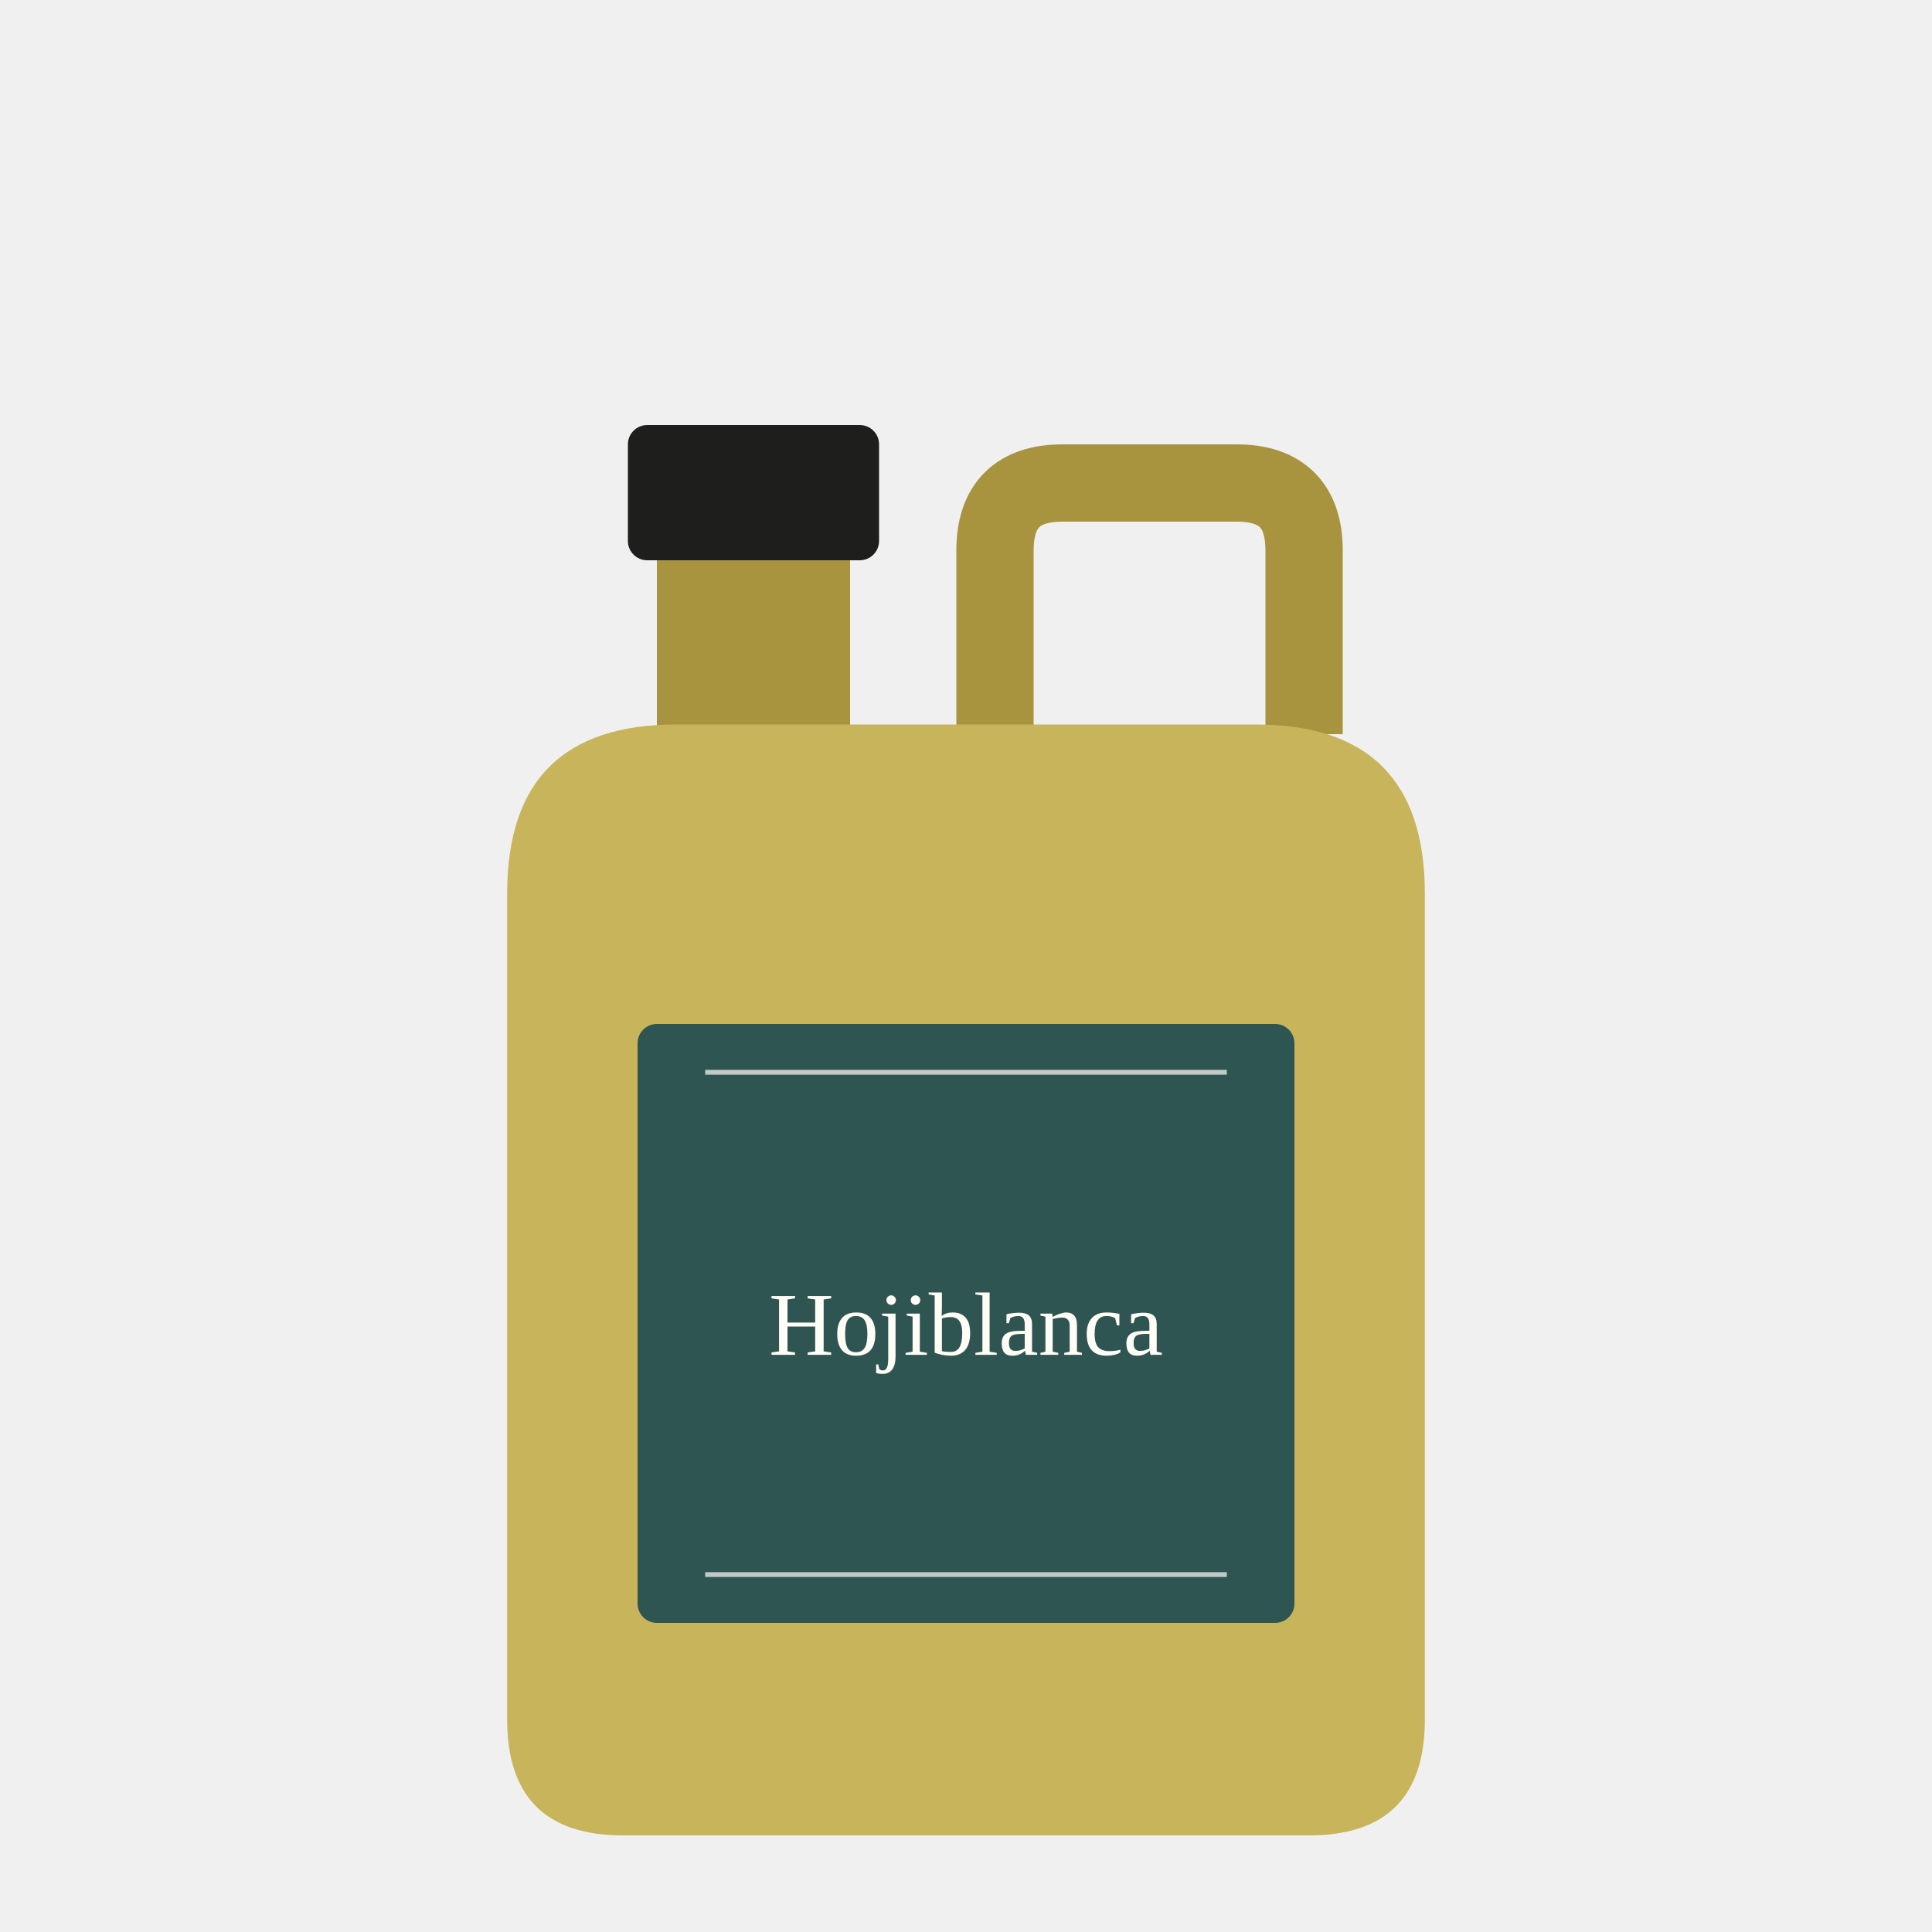
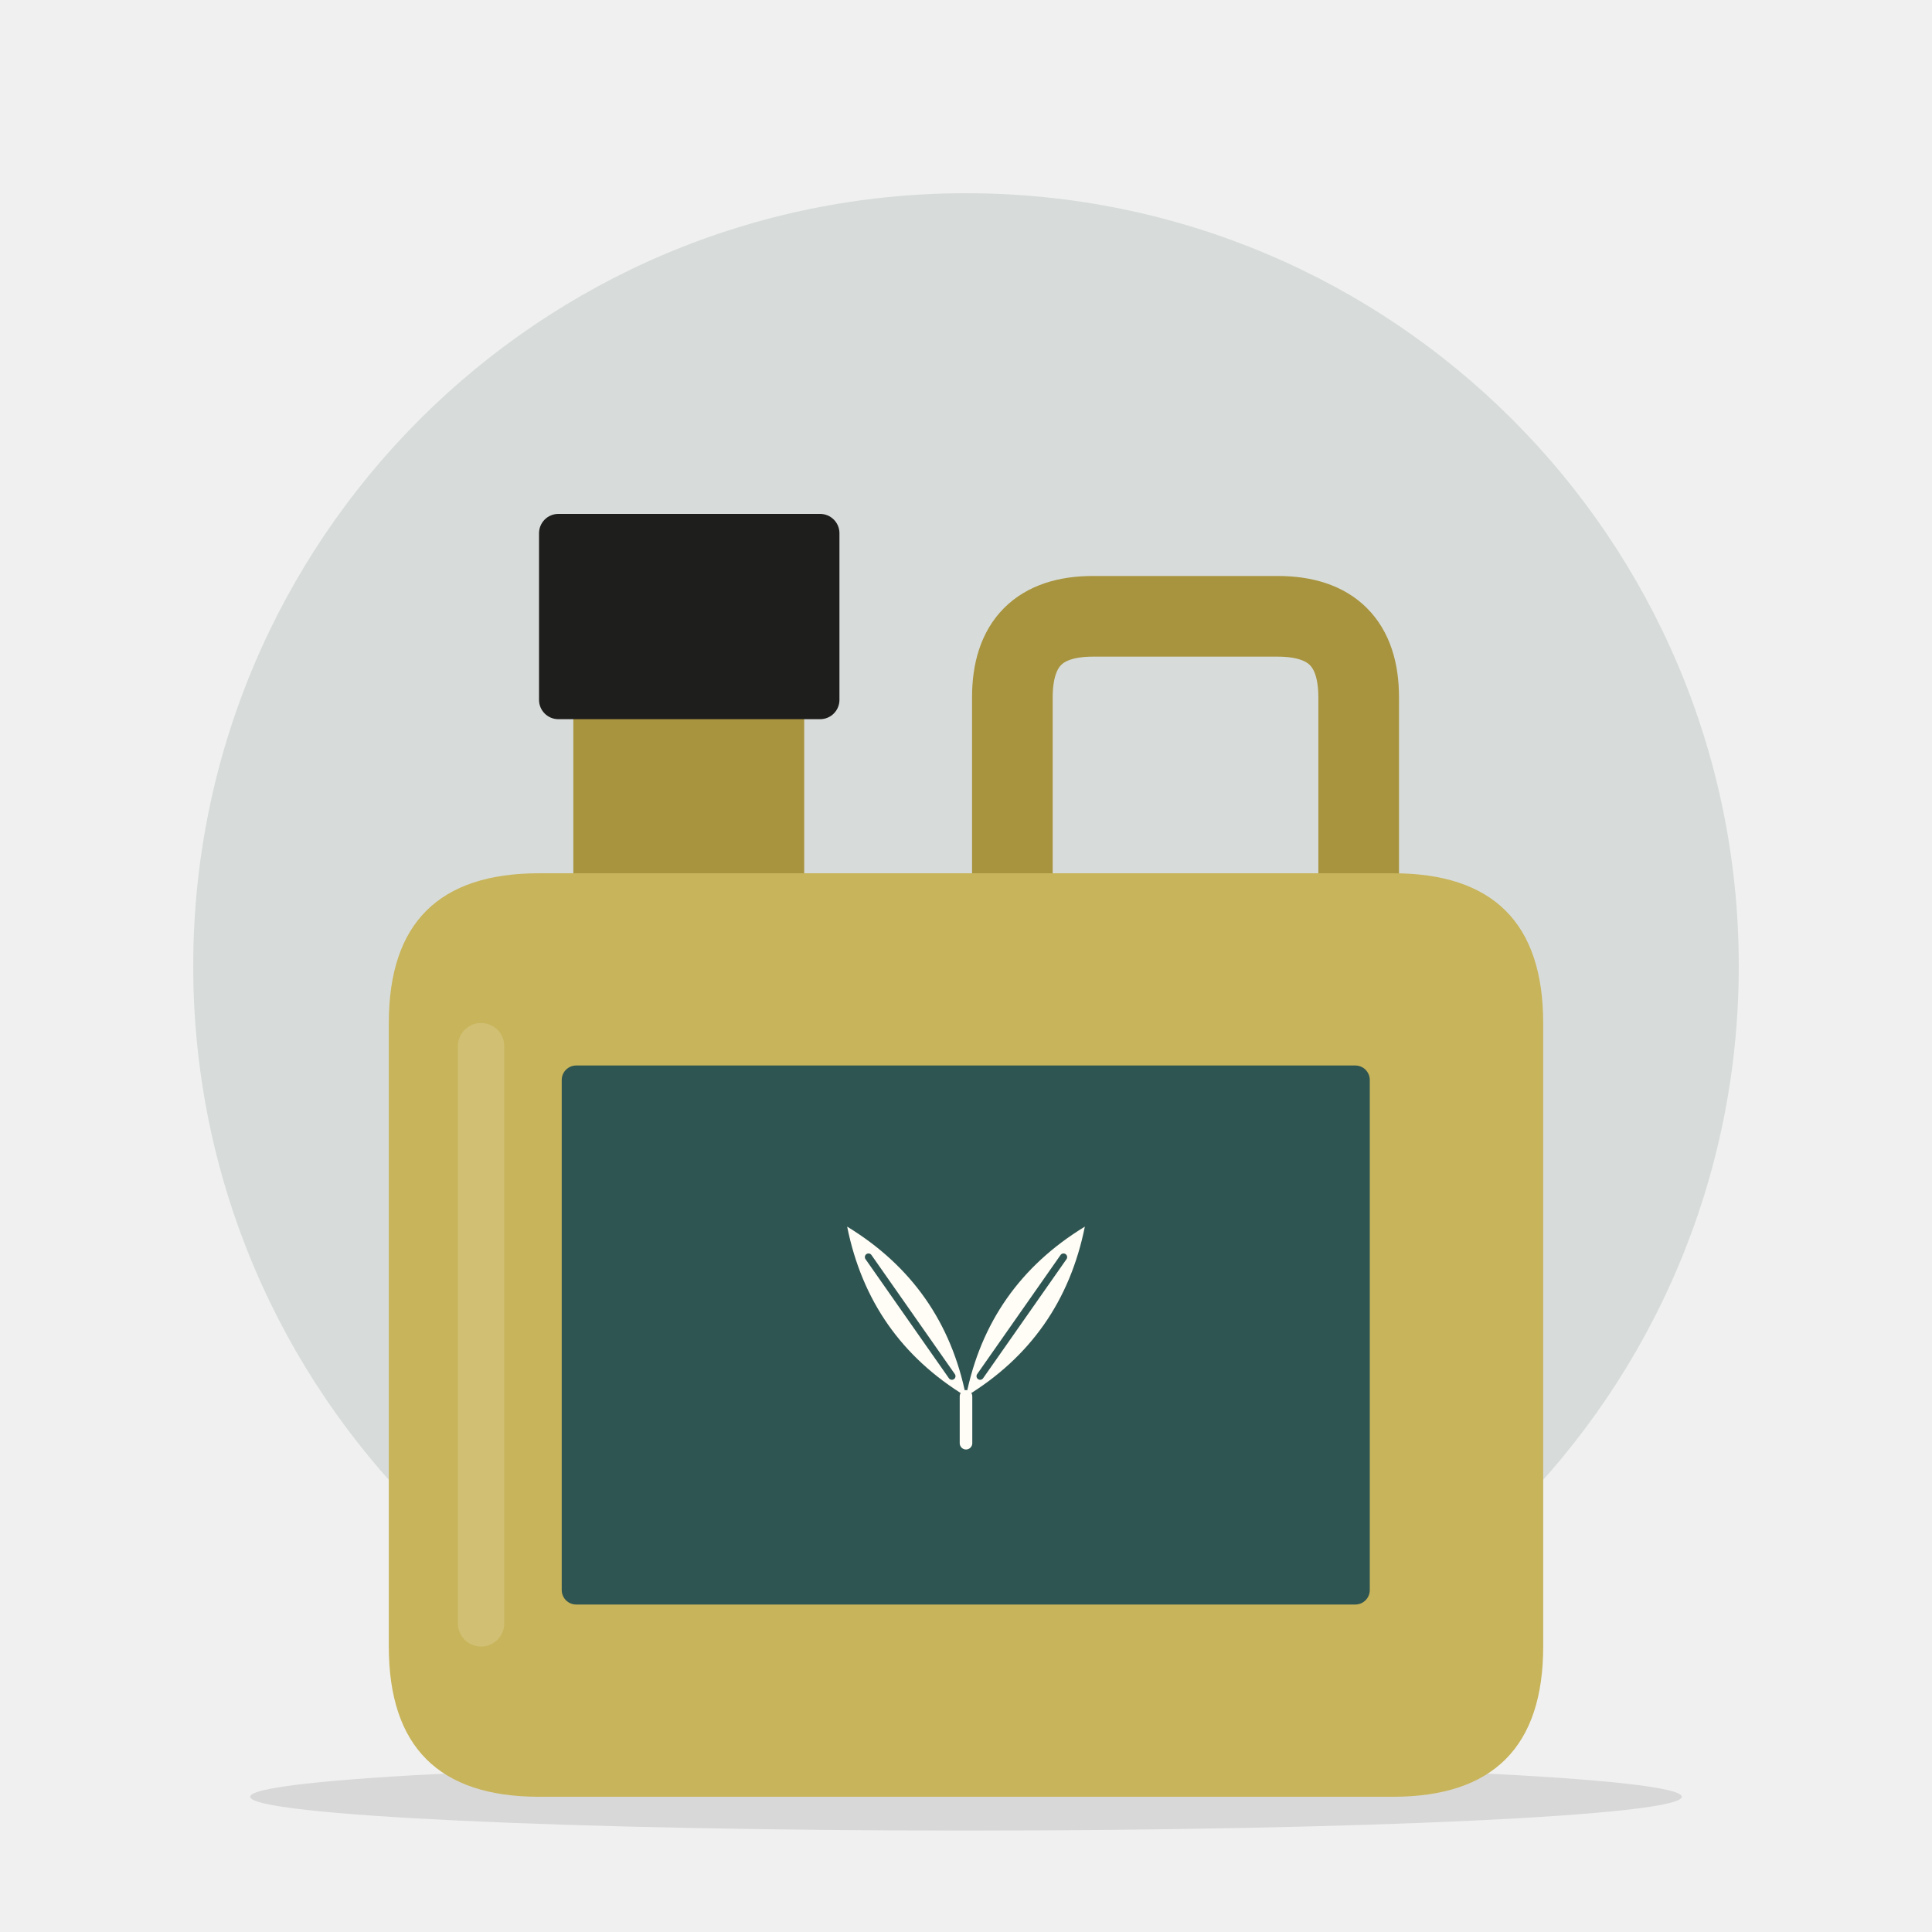
<svg xmlns="http://www.w3.org/2000/svg" viewBox="0 0 400 400" width="400" height="400" role="img">
-   <path d="M206 152 L206 114 Q206 100 220 100 L256 100 Q270 100 270 114 L270 152" fill="none" stroke="#A8943E" stroke-width="16" stroke-linejoin="round" />
-   <rect x="136" y="112" width="40" height="44" rx="4" fill="#A8943E" />
-   <rect x="130" y="88" width="52" height="28" rx="4" fill="#1E1E1C" />
-   <path d="M140 150 L260 150 Q295 150 295 185 L295 356 Q295 380 271 380 L129 380 Q105 380 105 356 L105 185 Q105 150 140 150 Z" fill="#C8B45A" />
-   <rect x="132" y="212" width="136" height="124" rx="4" fill="#2F5552" />
-   <line x1="146" y1="222" x2="254" y2="222" stroke="#FFFDF5" stroke-width="1" stroke-opacity="0.7" />
-   <line x1="146" y1="326" x2="254" y2="326" stroke="#FFFDF5" stroke-width="1" stroke-opacity="0.7" />
-   <text x="200" y="280.5" text-anchor="middle" font-family="Georgia, 'Times New Roman', serif" font-size="18.6" fill="#FFFDF5">Hojiblanca</text>
+   <circle cx="200" cy="200" r="160" fill="#2F5552" fill-opacity="0.13" />
+   <ellipse cx="200" cy="372" rx="148.2" ry="7" fill="#000000" fill-opacity="0.1" />
+   <path d="M209.6 182.8 L209.6 144.4 Q209.6 127.6 226.3 127.6 L264.5 127.6 Q281.3 127.6 281.3 144.4 L281.3 182.8" fill="none" stroke="#A8943E" stroke-width="16.7" stroke-linejoin="round" />
+   <rect x="118.7" y="143.6" width="47.8" height="42.5" rx="3" fill="#A8943E" />
+   <rect x="111.6" y="106.4" width="62.2" height="42.5" rx="4" fill="#1E1E1C" />
+   <path d="M111.6 180.8 L288.4 180.8 Q319.5 180.8 319.5 211.8 L319.5 340.9 Q319.5 372 288.4 372 L111.6 372 Q80.5 372 80.5 340.9 L80.5 211.8 Q80.5 180.8 111.6 180.8 Z" fill="#C8B45A" />
+   <rect x="116.3" y="220.6" width="167.3" height="111.6" rx="3" fill="#2F5552" />
+   <g transform="translate(200 289.1)">
+     <g transform="rotate(-55)">
+       <path d="M0 0 Q21.4 -9.4 42.9 0 Q21.4 9.4 0 0 Z" fill="#FFFDF5" />
+       <line x1="5.1" y1="0" x2="35.2" y2="0" stroke="#2F5552" stroke-width="1.5" stroke-linecap="round" />
+     </g>
+     <g transform="rotate(-125)">
+       <path d="M0 0 Q21.4 -9.4 42.9 0 Q21.4 9.4 0 0 Z" fill="#FFFDF5" />
+       <line x1="5.1" y1="0" x2="35.2" y2="0" stroke="#2F5552" stroke-width="1.5" stroke-linecap="round" />
+     </g>
+     <line x1="0" y1="0" x2="0" y2="9.7" stroke="#FFFDF5" stroke-width="2.6" stroke-linecap="round" />
+   </g>
+   <rect x="94.8" y="211.8" width="9.6" height="129.1" rx="4.8" fill="#FFFFFF" fill-opacity="0.16" />
</svg>
